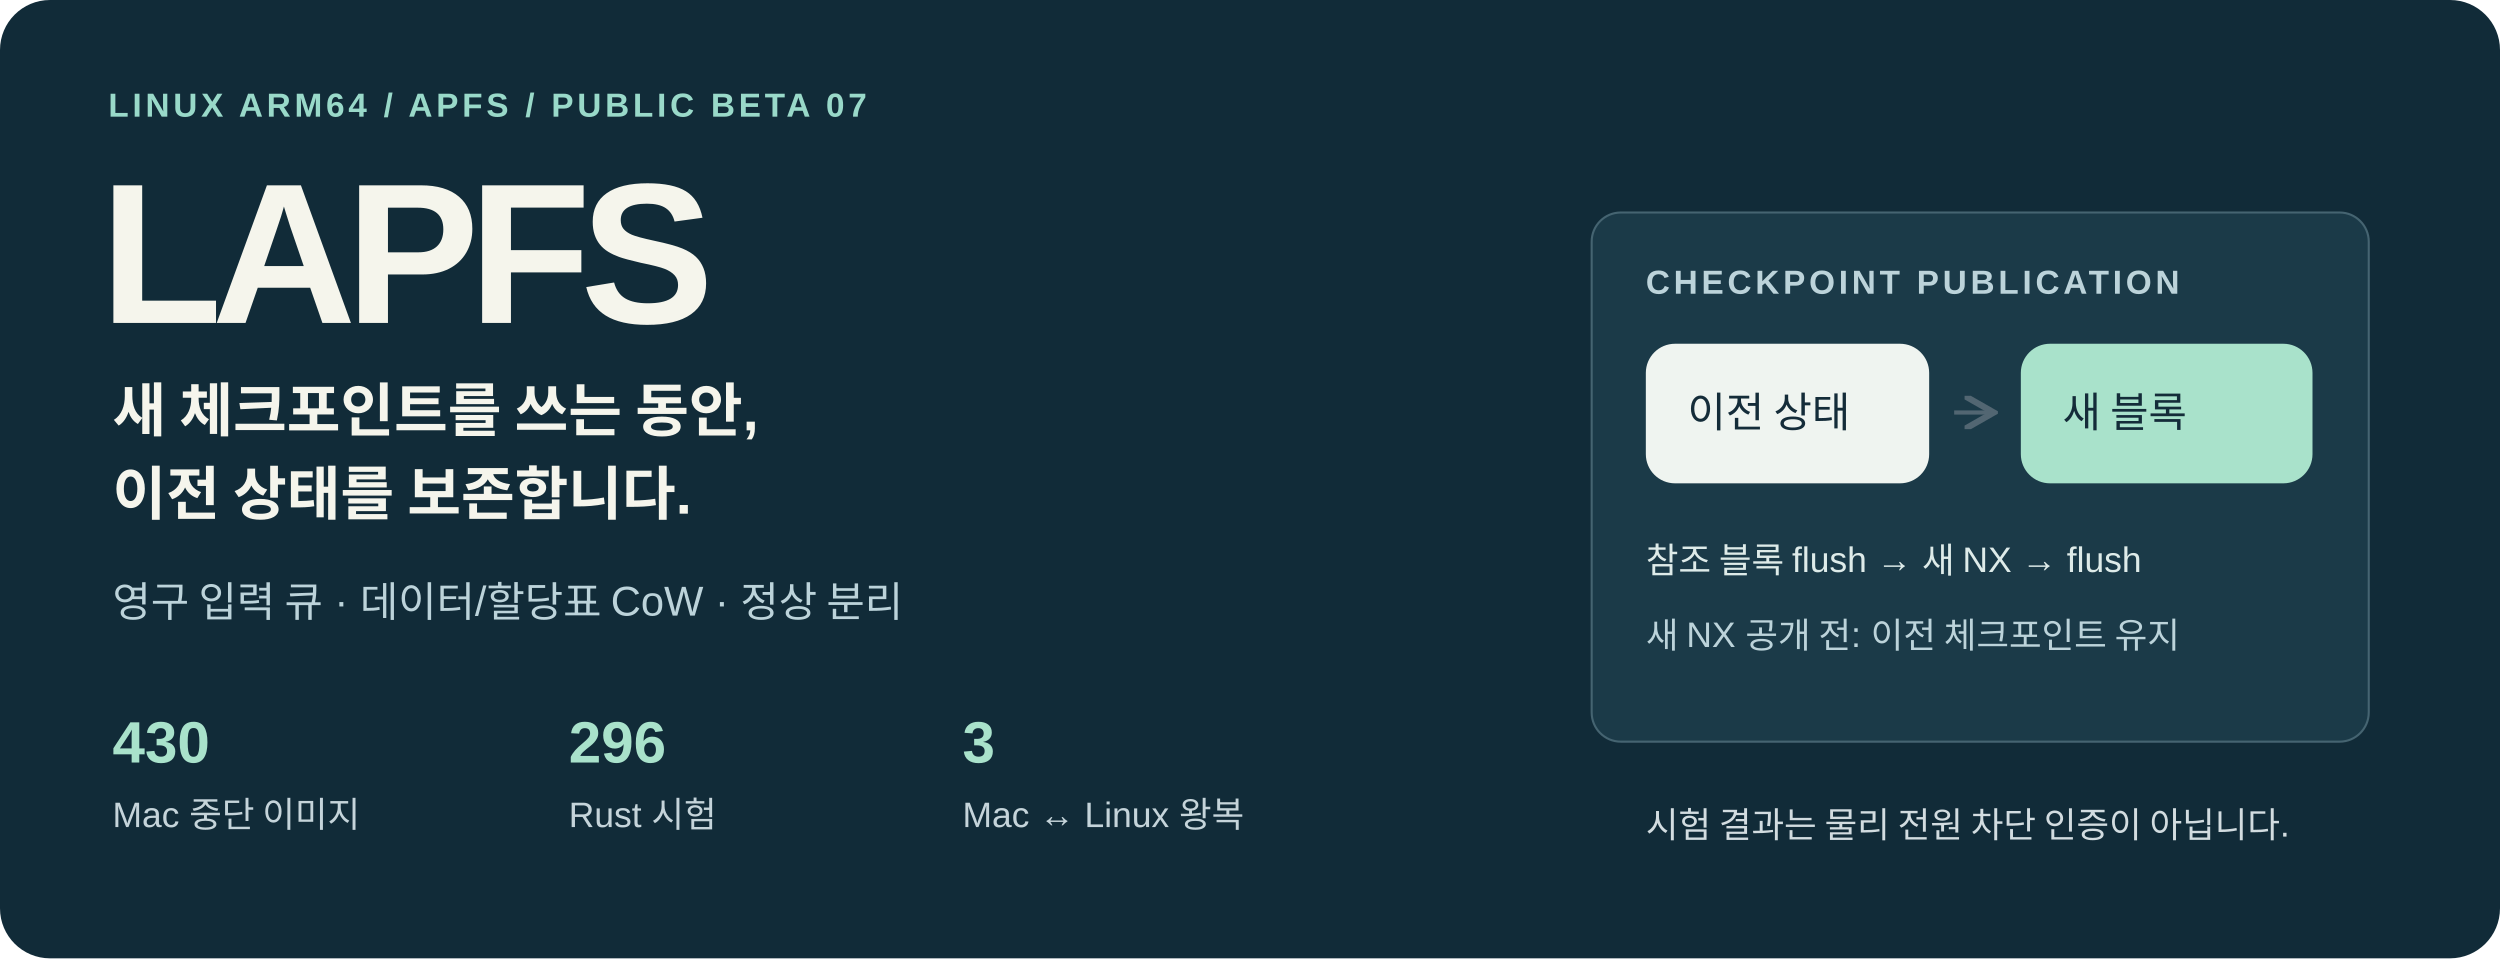
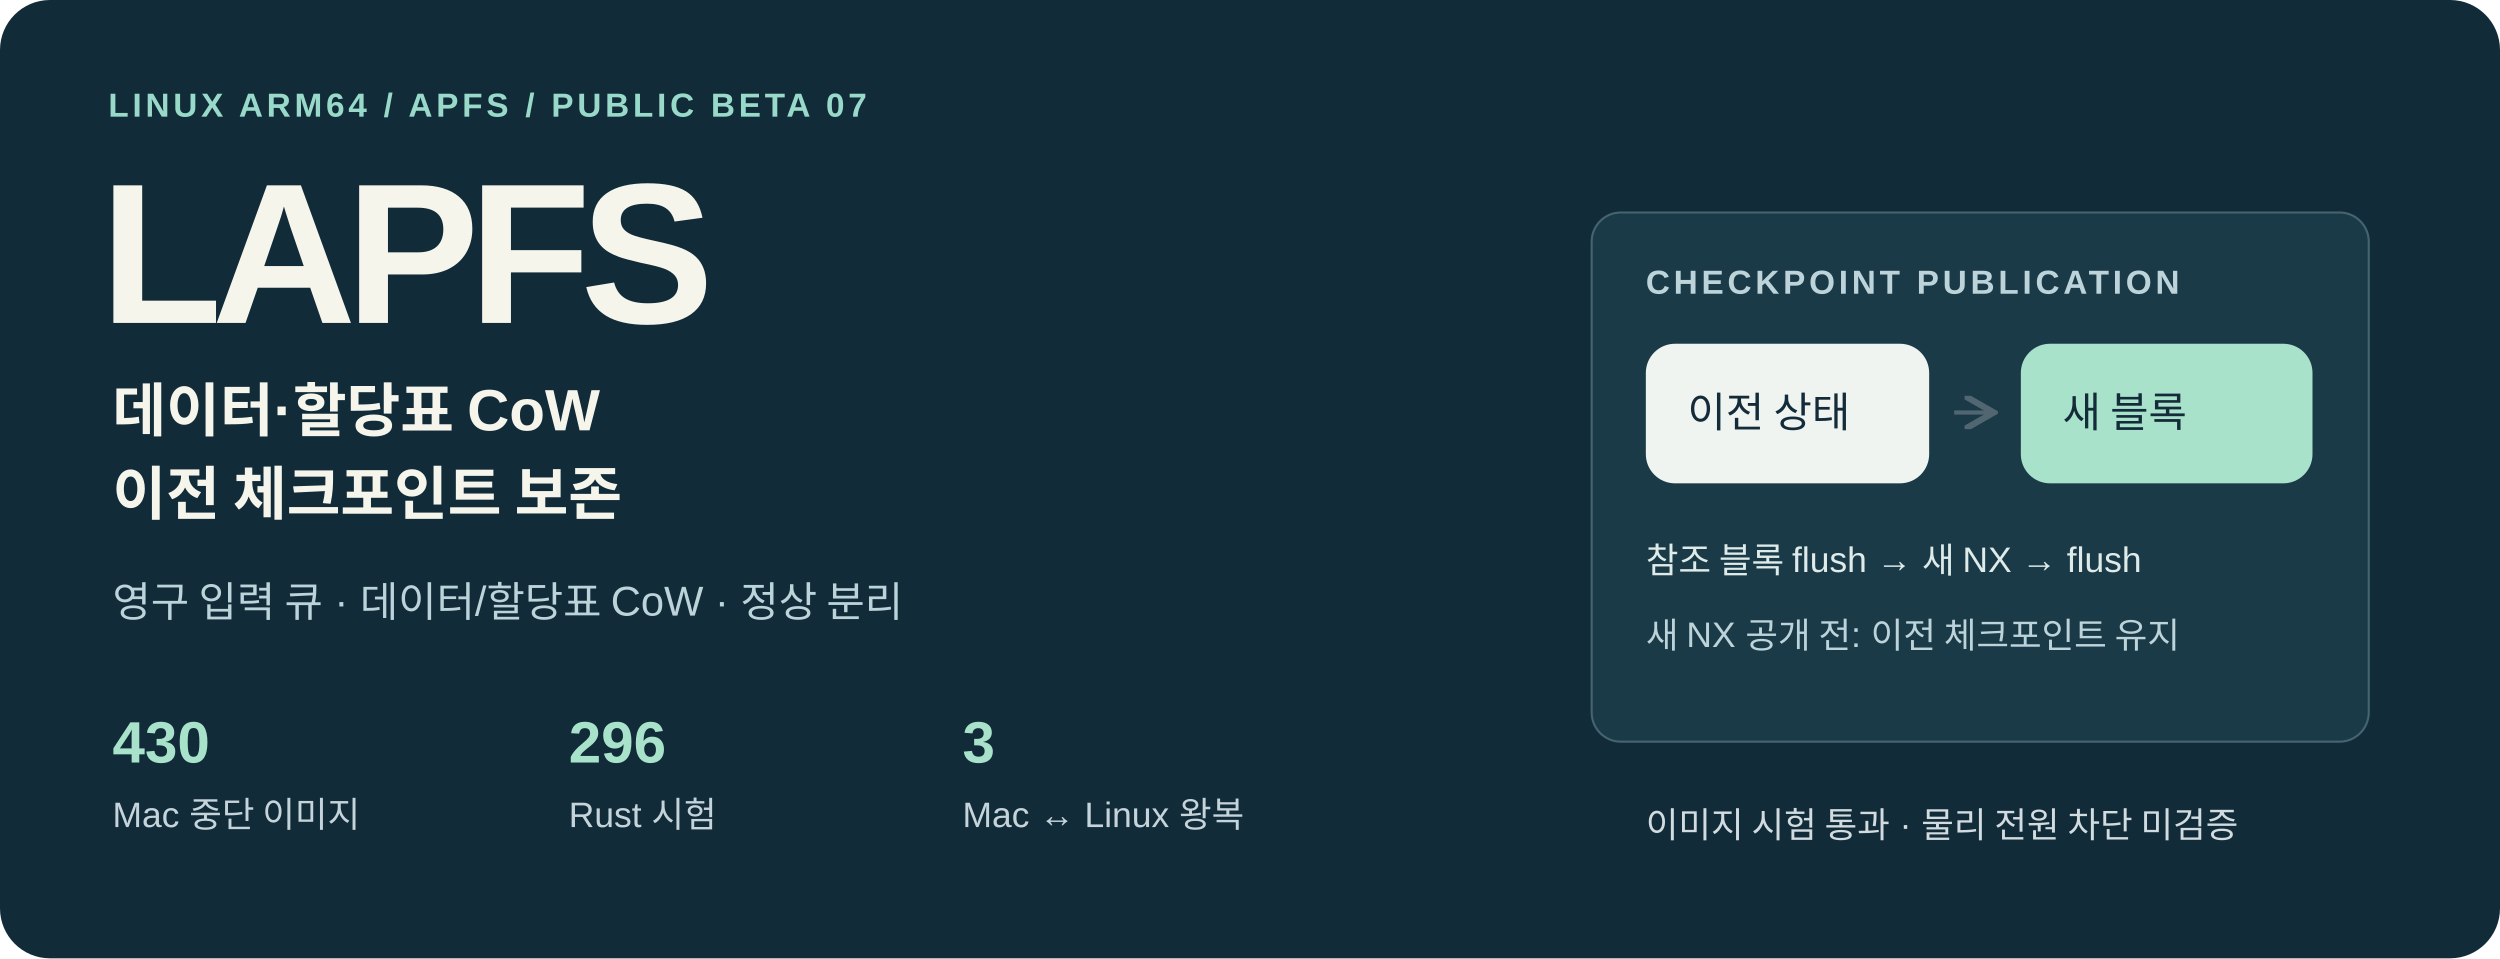
<svg xmlns="http://www.w3.org/2000/svg" width="1200" height="460" viewBox="0 0 1200 460" role="img" aria-labelledby="title desc">
  <style>text{font-family:Arial,'Apple SD Gothic Neo','Noto Sans KR',sans-serif;fill:#142c39}.label{font-size:16px;letter-spacing:1.8px;font-weight:700}.title{font-size:28px;font-weight:700}.body{font-size:20px}.small{font-size:17px;fill:#526672}.mono{font-family:monospace;font-size:16px}</style>
  <defs>
    <marker id="arrow" markerWidth="8" markerHeight="8" refX="6" refY="4" orient="auto">
      <path d="M0 0L7 4L0 8" fill="none" stroke="#526672" stroke-width="1.5" />
    </marker>
  </defs>
  <rect x="0" y="0" width="1200" height="460" rx="24" fill="#112b38" stroke="none" />
  <text x="52" y="56" class="label" style="fill:#99d9c9">LINUX ARM64  /  APFS  /  PUBLIC BETA 07</text>
  <text x="48" y="155" style="font-size:96px;font-weight:700;letter-spacing:-5px;fill:#f5f5ec">LAPFS</text>
-   <text x="54" y="207" class="title" style="fill:#f5f5ec">새 체크포인트를 쓰는 동안,</text>
-   <text x="54" y="247" class="title" style="fill:#f5f5ec">이전 상태를 보존합니다.</text>
+   <text x="54" y="207" class="title" style="fill:#f5f5ec">데이터·할당표 CoW</text>
+   <text x="54" y="247" class="title" style="fill:#f5f5ec">이전 체크포인트 보존</text>
  <text x="54" y="296" class="body" style="fill:#bcd3da">영구 입력 큐 · 데이터/할당표 CoW · 정상 분리</text>
  <text x="54" y="366" class="title" style="fill:#a9e2cb">430</text>
  <text x="54" y="397" class="small" style="fill:#c5d4da">Mac 중단 이미지</text>
  <text x="273" y="366" class="title" style="fill:#a9e2cb">296</text>
  <text x="273" y="397" class="small" style="fill:#c5d4da">Rust 시험</text>
  <text x="462" y="366" class="title" style="fill:#a9e2cb">3</text>
  <text x="462" y="397" class="small" style="fill:#c5d4da">Mac ↔ Linux 왕복</text>
  <rect x="764" y="102" width="373" height="254" rx="14" fill="#1b3a48" stroke="#456471" />
  <text x="790" y="141" class="label" style="fill:#bcd3da">CHECKPOINT PUBLICATION</text>
  <rect x="790" y="165" width="136" height="67" rx="14" fill="#eff4f0" stroke="none" />
  <text x="810" y="205" class="body">이전 상태</text>
  <rect x="970" y="165" width="140" height="67" rx="14" fill="#a9e2cb" stroke="none" />
  <text x="990" y="205" class="body">새 블록</text>
  <path d="M938 198L955 198" stroke="#526672" stroke-width="2" fill="none" marker-end="url(#arrow)" />
  <text x="790" y="275" class="small" style="fill:#deebe9">참조 블록 flush → 새 NX → flush</text>
  <text x="790" y="311" class="small" style="fill:#bcd3da">새 NX 공개 전: 이전 체크포인트 유지</text>
-   <text x="790" y="402" class="small" style="fill:#d2dce0">시험 결과는 물리 전원 차단 인증이 아닙니다.</text>
+   <text x="790" y="402" class="small" style="fill:#d2dce0">이미지 시험 통과 · 물리 전원 차단 미검증</text>
</svg>
